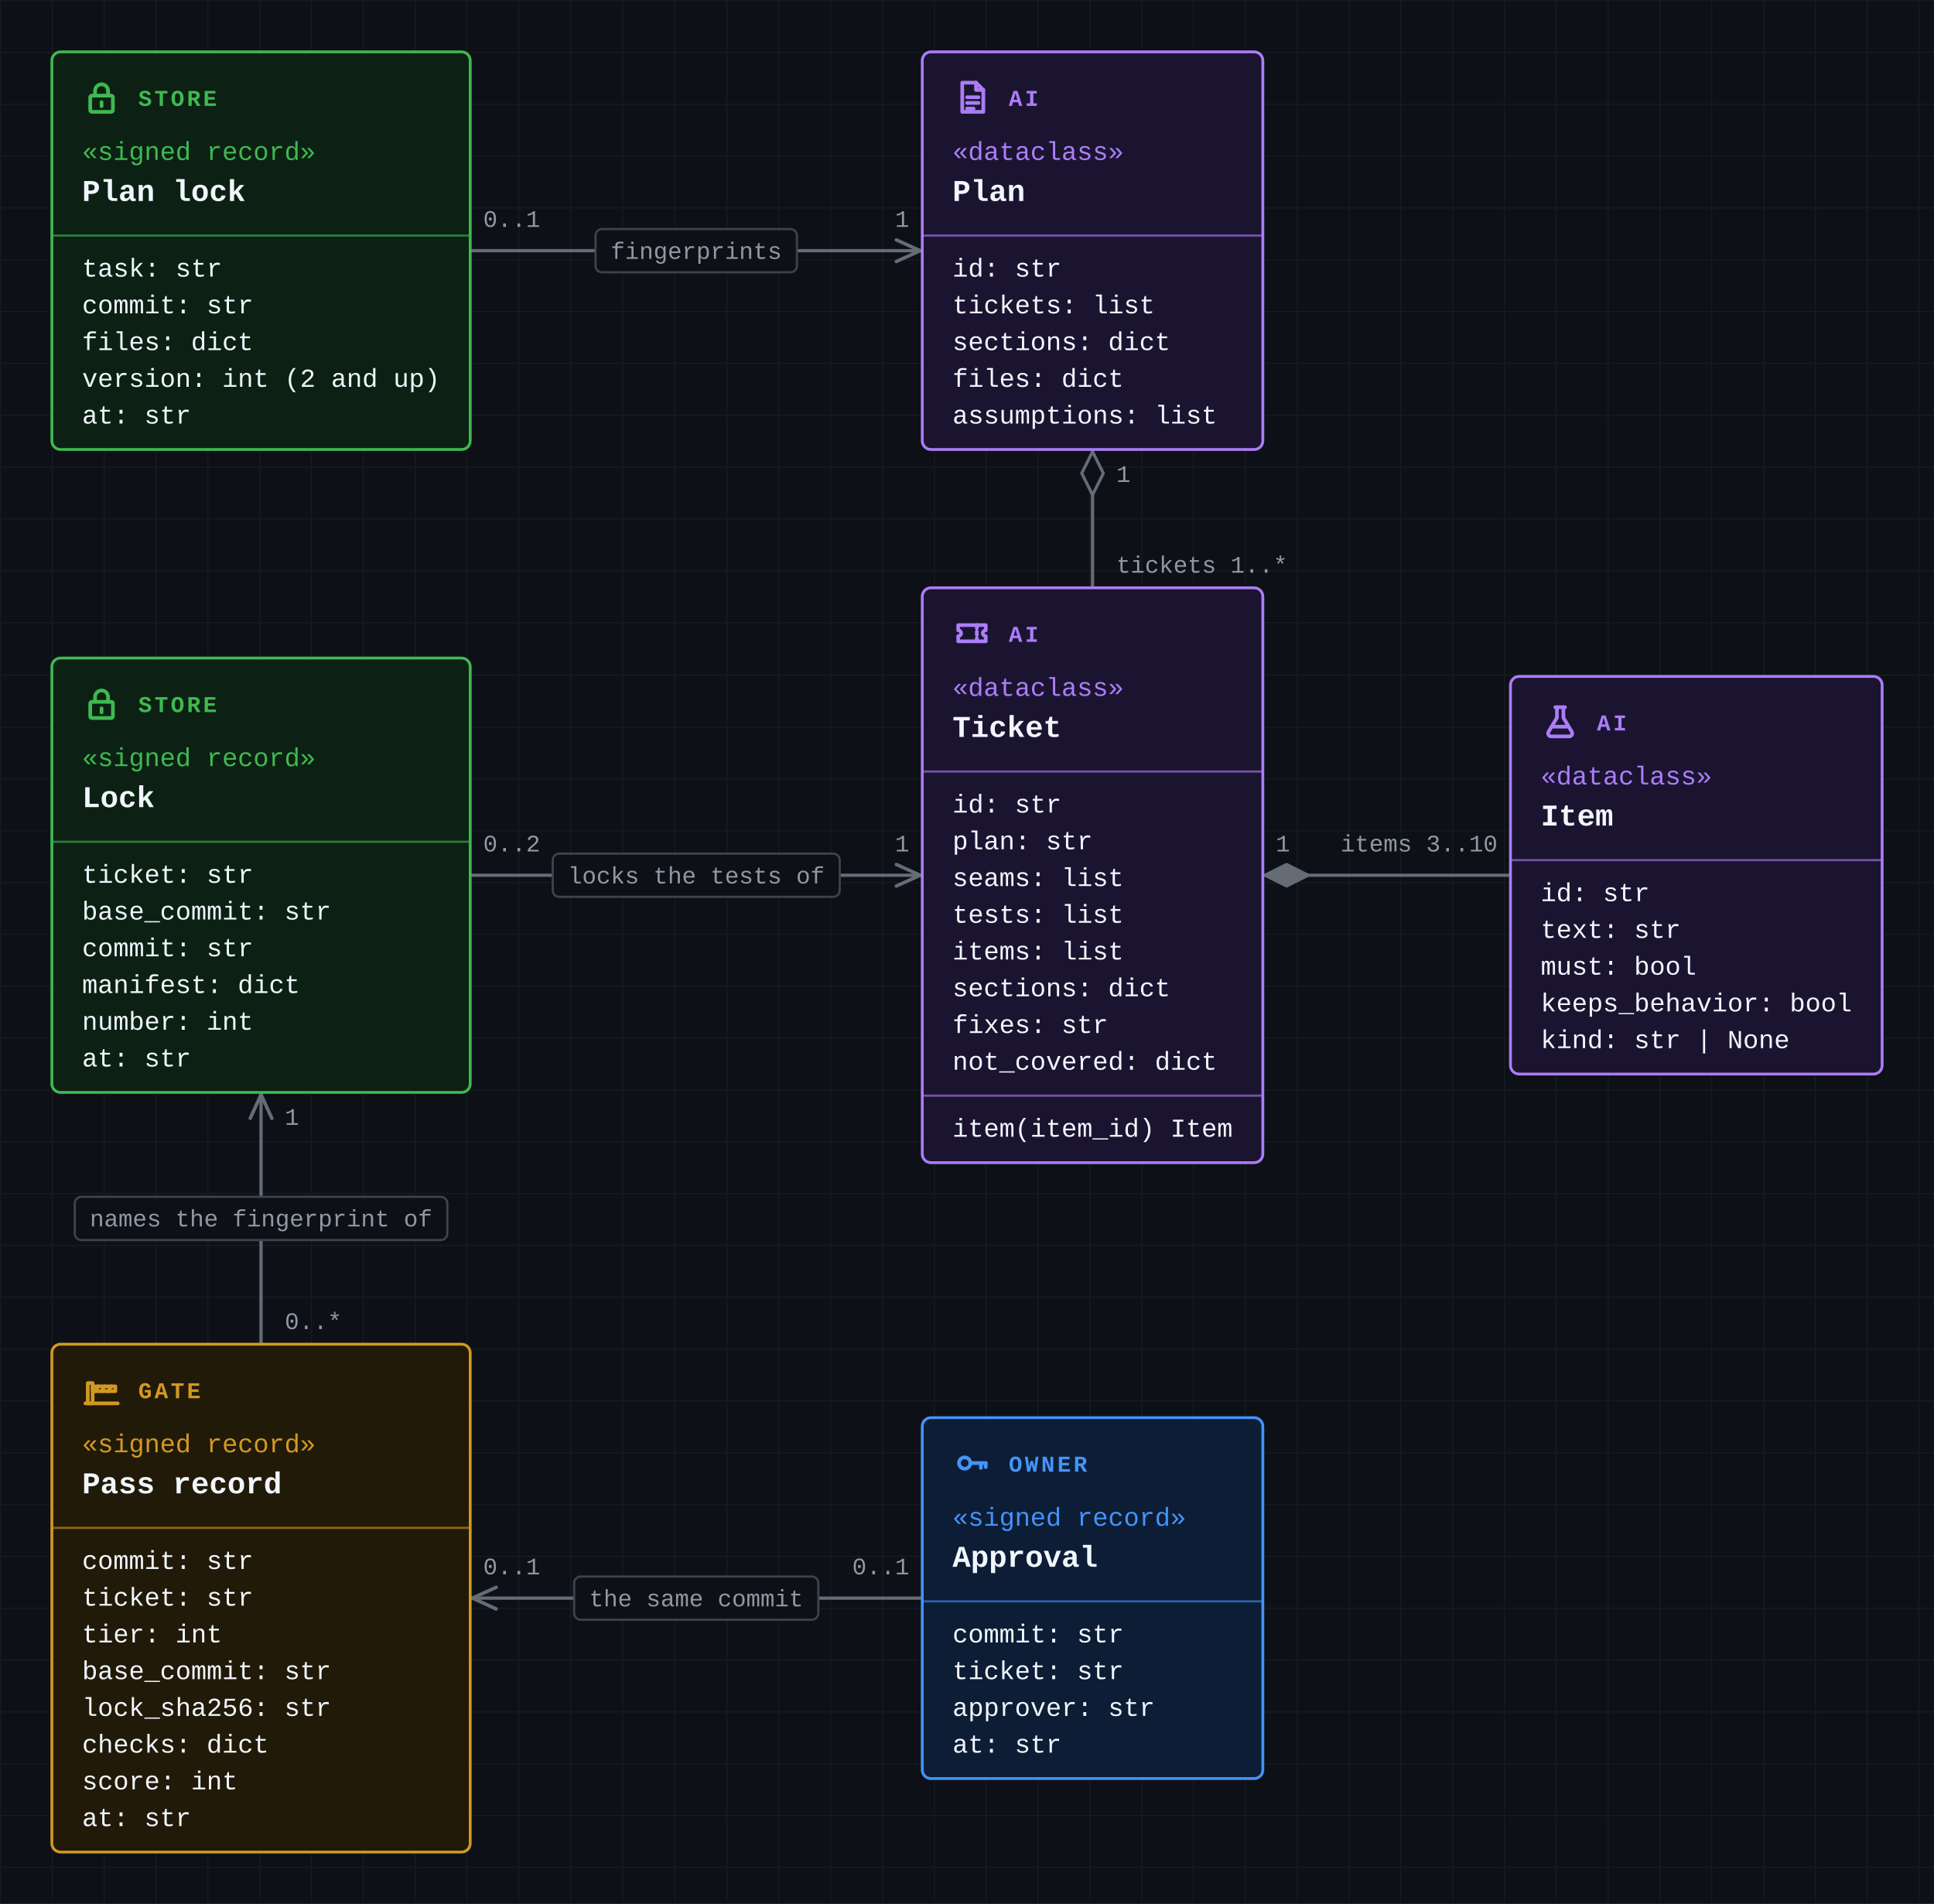
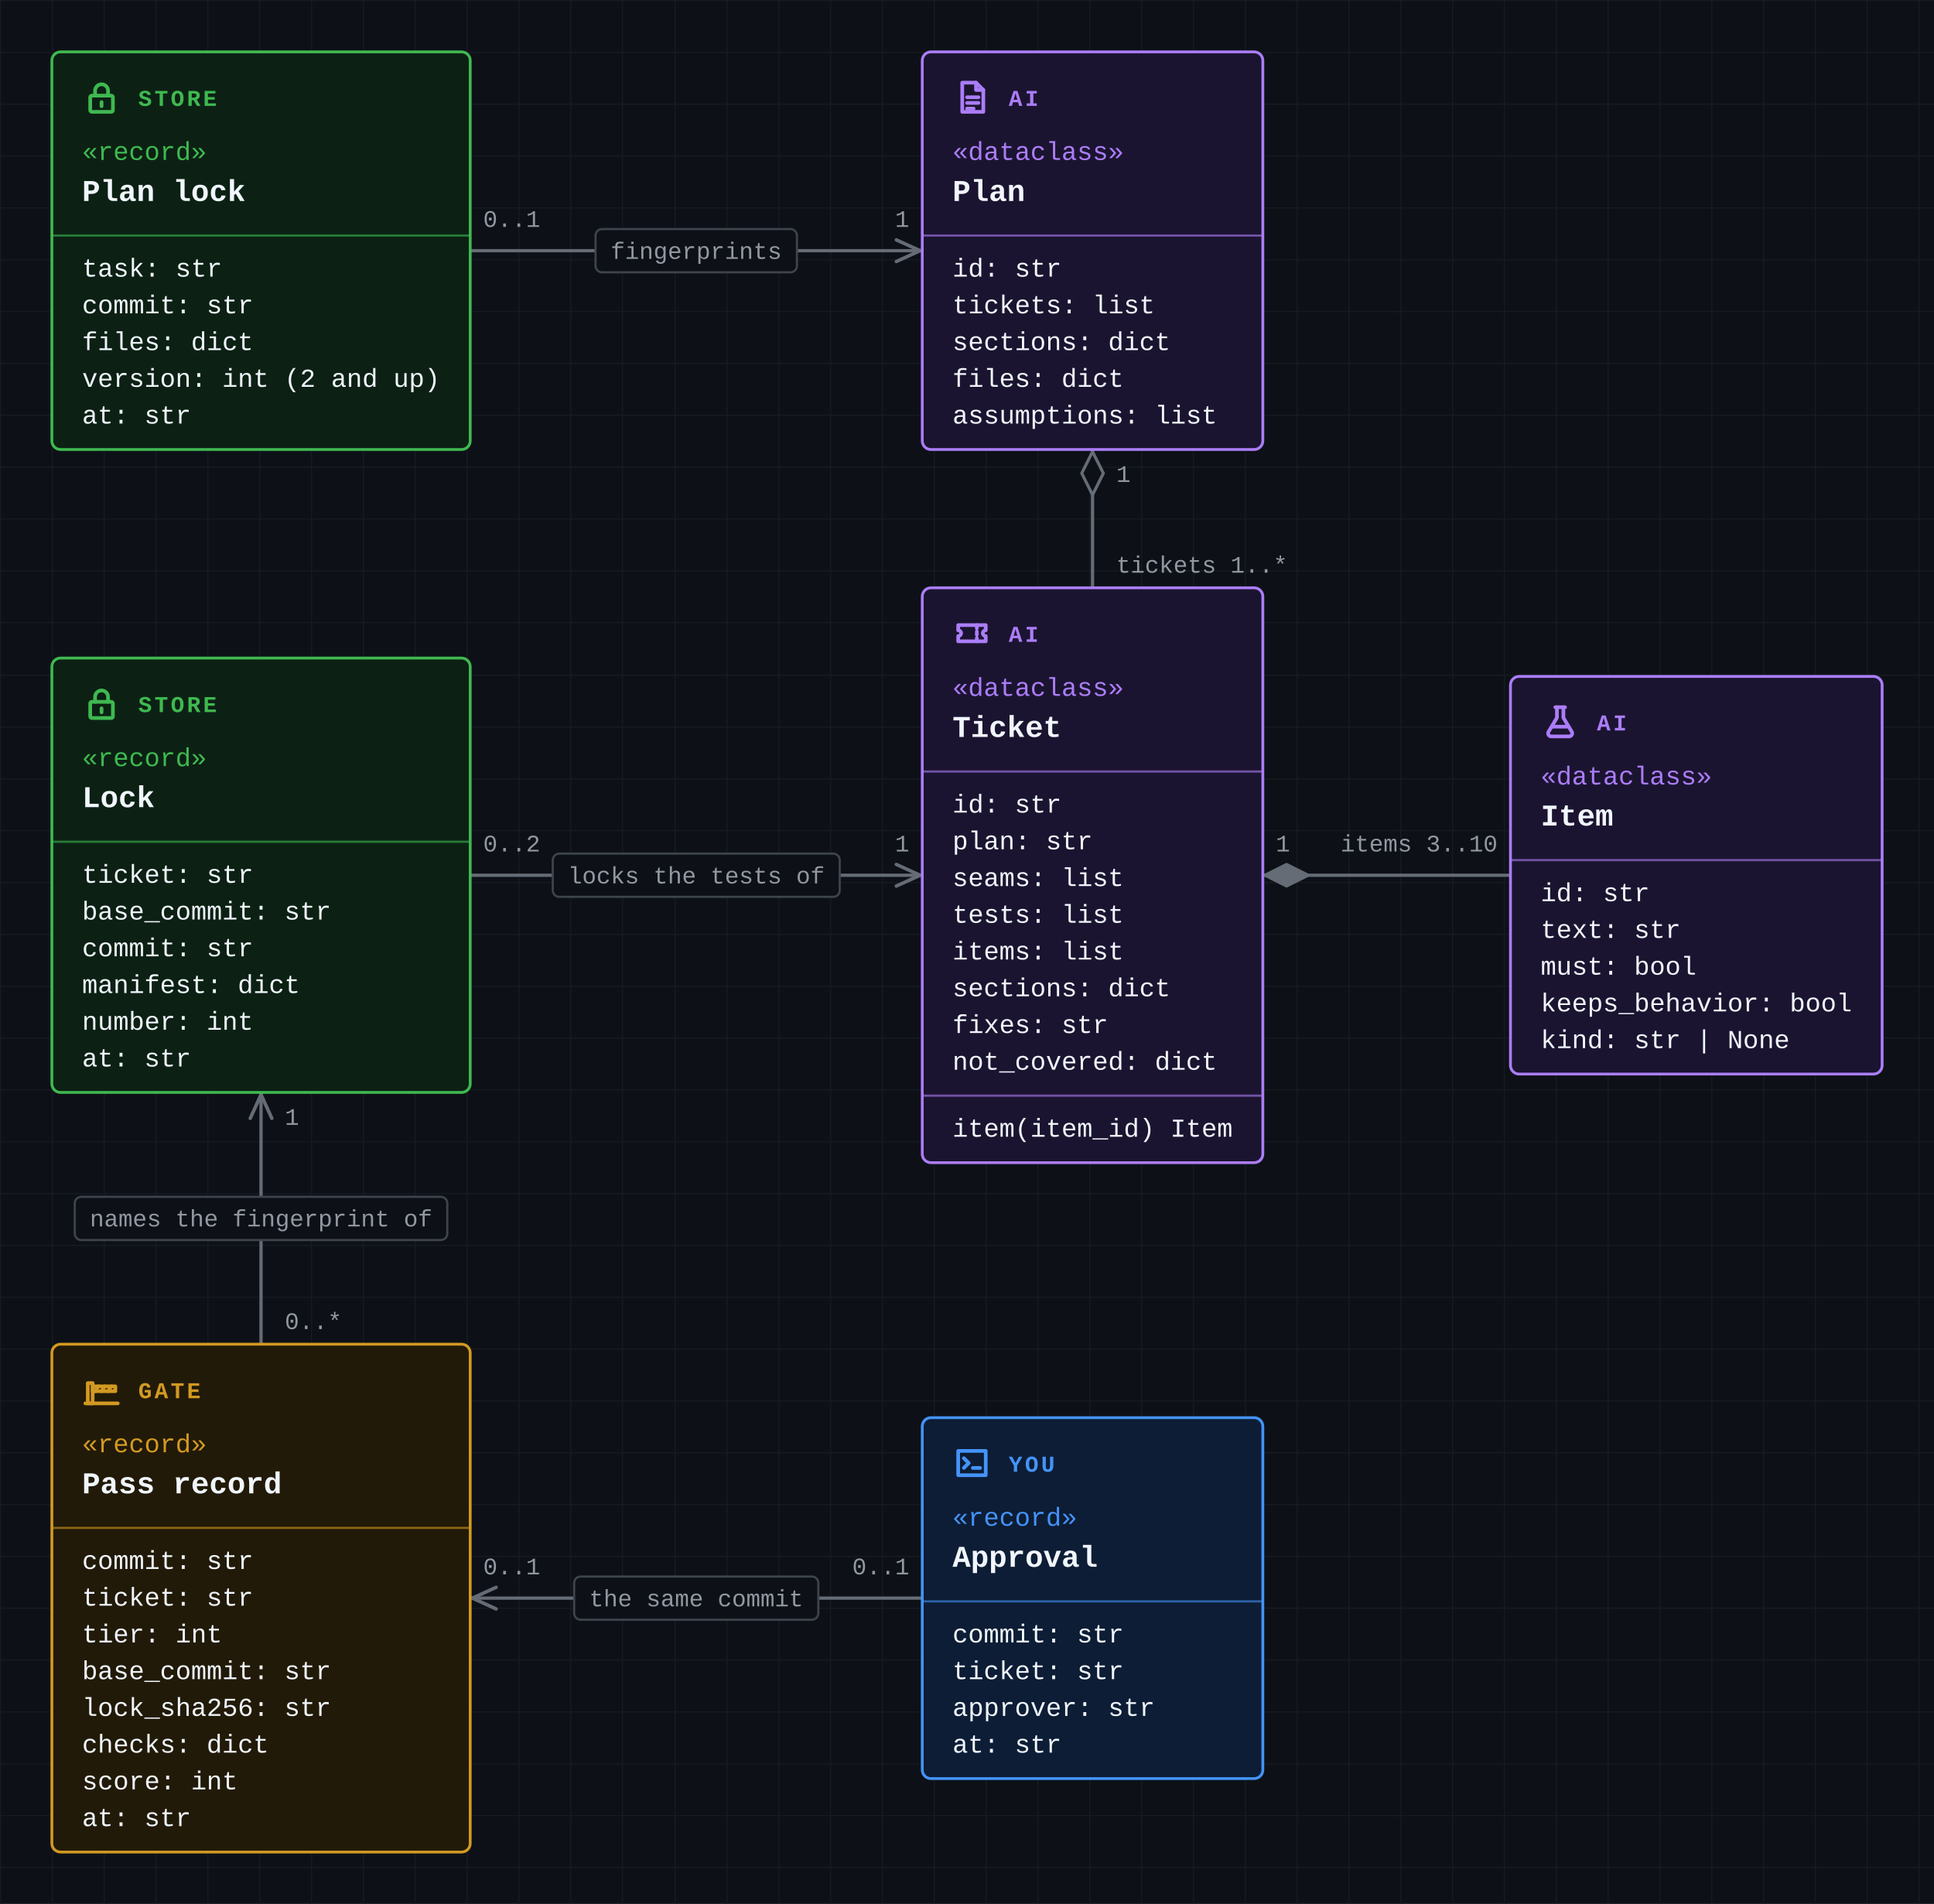
<svg xmlns="http://www.w3.org/2000/svg" viewBox="-24 -24 895 881" width="895" height="881" role="img" aria-labelledby="title desc" font-family="ui-monospace, SFMono-Regular, 'JetBrains Mono', 'Cascadia Mono', Menlo, Consolas, 'Liberation Mono', monospace">
  <defs>
    <marker id="end-triangle" data-end="triangle" viewBox="0 0 16 14" refX="16" refY="7" markerWidth="16" markerHeight="14" markerUnits="userSpaceOnUse" orient="auto-start-reverse">
      <path d="M1,1 L15,7 L1,13 Z" fill="#0d1117" stroke="#656c76" stroke-width="1.4" stroke-linejoin="round" />
    </marker>
    <marker id="end-arrow" data-end="arrow" viewBox="0 0 14 14" refX="14" refY="7" markerWidth="14" markerHeight="14" markerUnits="userSpaceOnUse" orient="auto-start-reverse">
      <path d="M2,2 L13,7 L2,12" fill="none" stroke="#656c76" stroke-width="1.6" stroke-linecap="round" stroke-linejoin="round" />
    </marker>
    <marker id="end-diamond" data-end="diamond" viewBox="0 0 22 12" refX="22" refY="6" markerWidth="22" markerHeight="12" markerUnits="userSpaceOnUse" orient="auto-start-reverse">
      <path d="M1,6 L11,1 L21,6 L11,11 Z" fill="#656c76" stroke="#656c76" stroke-width="1.4" stroke-linejoin="round" />
    </marker>
    <marker id="end-open-diamond" data-end="open diamond" viewBox="0 0 22 12" refX="22" refY="6" markerWidth="22" markerHeight="12" markerUnits="userSpaceOnUse" orient="auto-start-reverse">
      <path d="M1,6 L11,1 L21,6 L11,11 Z" fill="#0d1117" stroke="#656c76" stroke-width="1.4" stroke-linejoin="round" />
    </marker>
    <marker id="end-exactly-one" data-end="exactly one" viewBox="0 0 26 18" refX="26" refY="9" markerWidth="26" markerHeight="18" markerUnits="userSpaceOnUse" orient="auto-start-reverse">
      <path d="M14,2 V16 M19,2 V16" fill="none" stroke="#656c76" stroke-width="1.5" />
    </marker>
    <marker id="end-zero-or-one" data-end="zero or one" viewBox="0 0 26 18" refX="26" refY="9" markerWidth="26" markerHeight="18" markerUnits="userSpaceOnUse" orient="auto-start-reverse">
      <circle cx="9" cy="9" r="4" fill="#0d1117" stroke="#656c76" stroke-width="1.5" />
      <path d="M19,2 V16" fill="none" stroke="#656c76" stroke-width="1.5" />
    </marker>
    <marker id="end-one-or-many" data-end="one or many" viewBox="0 0 26 18" refX="26" refY="9" markerWidth="26" markerHeight="18" markerUnits="userSpaceOnUse" orient="auto-start-reverse">
      <path d="M8,2 V16 M13,9 L26,2 M13,9 L26,16 M13,9 H26" fill="none" stroke="#656c76" stroke-width="1.5" />
    </marker>
    <marker id="end-zero-or-many" data-end="zero or many" viewBox="0 0 26 18" refX="26" refY="9" markerWidth="26" markerHeight="18" markerUnits="userSpaceOnUse" orient="auto-start-reverse">
      <circle cx="6" cy="9" r="4" fill="#0d1117" stroke="#656c76" stroke-width="1.5" />
      <path d="M13,9 L26,2 M13,9 L26,16 M13,9 H26" fill="none" stroke="#656c76" stroke-width="1.5" />
    </marker>
    <pattern id="grid" x="-24" y="-24" width="24" height="24" patternUnits="userSpaceOnUse">
      <path d="M24 0H0V24" fill="none" stroke="#161b22" stroke-width="1" />
    </pattern>
  </defs>
  <rect x="-24" y="-24" width="895" height="881" fill="#0d1117" />
  <rect x="-24" y="-24" width="895" height="881" fill="url(#grid)" />
  <path class="relation" data-from="planlock" data-to="plan" d="M193.6,92.0 L402.8,92.0" fill="none" stroke="#656c76" stroke-width="1.5" stroke-linejoin="round" marker-end="url(#end-arrow)" />
  <path class="relation" data-from="plan" data-to="ticket" d="M481.6,184.0 L481.6,248.0" fill="none" stroke="#656c76" stroke-width="1.5" stroke-linejoin="round" marker-start="url(#end-open-diamond)" />
  <path class="relation" data-from="ticket" data-to="item" d="M560.4,381.0 L675.0,381.0" fill="none" stroke="#656c76" stroke-width="1.5" stroke-linejoin="round" marker-start="url(#end-diamond)" />
  <path class="relation" data-from="lock" data-to="ticket" d="M193.6,381.0 L402.8,381.0" fill="none" stroke="#656c76" stroke-width="1.5" stroke-linejoin="round" marker-end="url(#end-arrow)" />
  <path class="relation" data-from="pass" data-to="lock" d="M96.8,598.0 L96.8,481.5" fill="none" stroke="#656c76" stroke-width="1.5" stroke-linejoin="round" marker-end="url(#end-arrow)" />
  <path class="relation" data-from="approval" data-to="pass" d="M402.8,715.5 L193.6,715.5" fill="none" stroke="#656c76" stroke-width="1.5" stroke-linejoin="round" marker-end="url(#end-arrow)" />
  <g class="class-box" data-box="planlock">
    <rect x="0.0" y="0.0" width="193.6" height="184.0" rx="4" fill="#0c2114" stroke="#3fb950" stroke-width="1.3" />
    <g transform="translate(14.0,12.0) scale(0.75)" fill="none" stroke="#3fb950" stroke-width="2.27" stroke-linecap="round" stroke-linejoin="round">
      <path d="M6 11h12a1 1 0 0 1 1 1v8a1 1 0 0 1-1 1H6a1 1 0 0 1-1-1v-8a1 1 0 0 1 1-1z" />
      <path d="M8 11V8a4 4 0 0 1 8 0v3" />
      <path d="M12 15v2.5" />
    </g>
    <text x="40.0" y="25.0" font-size="10.5" font-weight="700" letter-spacing="1.2" fill="#3fb950">STORE</text>
-     <text x="14.0" y="50.0" font-size="12" fill="#3fb950">«signed record»</text>
+     <text x="14.0" y="50.0" font-size="12" fill="#3fb950">«record»</text>
    <text x="14.0" y="69.0" font-size="14" font-weight="700" fill="#f0f6fc">Plan lock</text>
    <line x1="0.0" y1="85.0" x2="193.6" y2="85.0" stroke="#3fb950" stroke-width="1" stroke-opacity="0.6" />
    <text x="14.0" y="104.0" font-size="12" fill="#f0f6fc">task: str</text>
    <text x="14.0" y="121.0" font-size="12" fill="#f0f6fc">commit: str</text>
    <text x="14.0" y="138.0" font-size="12" fill="#f0f6fc">files: dict</text>
    <text x="14.0" y="155.0" font-size="12" fill="#f0f6fc">version: int (2 and up)</text>
    <text x="14.0" y="172.0" font-size="12" fill="#f0f6fc">at: str</text>
  </g>
  <g class="class-box" data-box="plan">
    <rect x="402.8" y="0.0" width="157.6" height="184.0" rx="4" fill="#1b1430" stroke="#ab7df8" stroke-width="1.3" />
    <g transform="translate(416.8,12.0) scale(0.75)" fill="none" stroke="#ab7df8" stroke-width="2.27" stroke-linecap="round" stroke-linejoin="round">
      <path d="M6 3h8.5L19 7.5V21H6z" />
      <path d="M14.5 3v4.5H19" />
      <path d="M9 12h7M9 15.5h7M9 19h4" />
    </g>
    <text x="442.8" y="25.0" font-size="10.5" font-weight="700" letter-spacing="1.2" fill="#ab7df8">AI</text>
    <text x="416.8" y="50.0" font-size="12" fill="#ab7df8">«dataclass»</text>
    <text x="416.8" y="69.0" font-size="14" font-weight="700" fill="#f0f6fc">Plan</text>
    <line x1="402.8" y1="85.0" x2="560.4" y2="85.0" stroke="#ab7df8" stroke-width="1" stroke-opacity="0.6" />
    <text x="416.8" y="104.0" font-size="12" fill="#f0f6fc">id: str</text>
    <text x="416.8" y="121.0" font-size="12" fill="#f0f6fc">tickets: list</text>
    <text x="416.8" y="138.0" font-size="12" fill="#f0f6fc">sections: dict</text>
    <text x="416.8" y="155.0" font-size="12" fill="#f0f6fc">files: dict</text>
    <text x="416.8" y="172.0" font-size="12" fill="#f0f6fc">assumptions: list</text>
  </g>
  <g class="class-box" data-box="lock">
    <rect x="0.0" y="280.5" width="193.6" height="201.0" rx="4" fill="#0c2114" stroke="#3fb950" stroke-width="1.3" />
    <g transform="translate(14.0,292.5) scale(0.75)" fill="none" stroke="#3fb950" stroke-width="2.27" stroke-linecap="round" stroke-linejoin="round">
      <path d="M6 11h12a1 1 0 0 1 1 1v8a1 1 0 0 1-1 1H6a1 1 0 0 1-1-1v-8a1 1 0 0 1 1-1z" />
      <path d="M8 11V8a4 4 0 0 1 8 0v3" />
      <path d="M12 15v2.5" />
    </g>
    <text x="40.0" y="305.5" font-size="10.5" font-weight="700" letter-spacing="1.2" fill="#3fb950">STORE</text>
-     <text x="14.0" y="330.5" font-size="12" fill="#3fb950">«signed record»</text>
+     <text x="14.0" y="330.5" font-size="12" fill="#3fb950">«record»</text>
    <text x="14.0" y="349.5" font-size="14" font-weight="700" fill="#f0f6fc">Lock</text>
    <line x1="0.0" y1="365.5" x2="193.6" y2="365.5" stroke="#3fb950" stroke-width="1" stroke-opacity="0.6" />
    <text x="14.0" y="384.5" font-size="12" fill="#f0f6fc">ticket: str</text>
    <text x="14.0" y="401.5" font-size="12" fill="#f0f6fc">base_commit: str</text>
    <text x="14.0" y="418.5" font-size="12" fill="#f0f6fc">commit: str</text>
    <text x="14.0" y="435.5" font-size="12" fill="#f0f6fc">manifest: dict</text>
    <text x="14.0" y="452.5" font-size="12" fill="#f0f6fc">number: int</text>
    <text x="14.0" y="469.5" font-size="12" fill="#f0f6fc">at: str</text>
  </g>
  <g class="class-box" data-box="ticket">
    <rect x="402.8" y="248.0" width="157.6" height="266.0" rx="4" fill="#1b1430" stroke="#ab7df8" stroke-width="1.3" />
    <g transform="translate(416.8,260.0) scale(0.75)" fill="none" stroke="#ab7df8" stroke-width="2.27" stroke-linecap="round" stroke-linejoin="round">
      <path d="M3.5 7h17v3.2a1.8 1.8 0 0 0 0 3.6V17h-17v-3.2a1.8 1.8 0 0 0 0-3.6z" />
      <path d="M15 7v2M15 11v2M15 15v2" />
    </g>
    <text x="442.8" y="273.0" font-size="10.5" font-weight="700" letter-spacing="1.2" fill="#ab7df8">AI</text>
    <text x="416.8" y="298.0" font-size="12" fill="#ab7df8">«dataclass»</text>
    <text x="416.8" y="317.0" font-size="14" font-weight="700" fill="#f0f6fc">Ticket</text>
    <line x1="402.8" y1="333.0" x2="560.4" y2="333.0" stroke="#ab7df8" stroke-width="1" stroke-opacity="0.6" />
    <text x="416.8" y="352.0" font-size="12" fill="#f0f6fc">id: str</text>
    <text x="416.8" y="369.0" font-size="12" fill="#f0f6fc">plan: str</text>
    <text x="416.8" y="386.0" font-size="12" fill="#f0f6fc">seams: list</text>
    <text x="416.8" y="403.0" font-size="12" fill="#f0f6fc">tests: list</text>
    <text x="416.8" y="420.0" font-size="12" fill="#f0f6fc">items: list</text>
    <text x="416.8" y="437.0" font-size="12" fill="#f0f6fc">sections: dict</text>
    <text x="416.8" y="454.0" font-size="12" fill="#f0f6fc">fixes: str</text>
    <text x="416.8" y="471.0" font-size="12" fill="#f0f6fc">not_covered: dict</text>
    <line x1="402.8" y1="483.0" x2="560.4" y2="483.0" stroke="#ab7df8" stroke-width="1" stroke-opacity="0.6" />
    <text x="416.8" y="502.0" font-size="12" fill="#f0f6fc">item(item_id) Item</text>
  </g>
  <g class="class-box" data-box="item">
    <rect x="675.0" y="289.0" width="172.0" height="184.0" rx="4" fill="#1b1430" stroke="#ab7df8" stroke-width="1.3" />
    <g transform="translate(689.0,301.0) scale(0.75)" fill="none" stroke="#ab7df8" stroke-width="2.27" stroke-linecap="round" stroke-linejoin="round">
      <path d="M9 3h6" />
      <path d="M10 3v6.5l-5.2 8.7A1.9 1.9 0 0 0 6.4 21h11.2a1.9 1.9 0 0 0 1.6-2.8L14 9.5V3" />
      <path d="M7.4 15h9.2" />
    </g>
    <text x="715.0" y="314.0" font-size="10.5" font-weight="700" letter-spacing="1.2" fill="#ab7df8">AI</text>
    <text x="689.0" y="339.0" font-size="12" fill="#ab7df8">«dataclass»</text>
    <text x="689.0" y="358.0" font-size="14" font-weight="700" fill="#f0f6fc">Item</text>
    <line x1="675.0" y1="374.0" x2="847.0" y2="374.0" stroke="#ab7df8" stroke-width="1" stroke-opacity="0.6" />
    <text x="689.0" y="393.0" font-size="12" fill="#f0f6fc">id: str</text>
    <text x="689.0" y="410.0" font-size="12" fill="#f0f6fc">text: str</text>
    <text x="689.0" y="427.0" font-size="12" fill="#f0f6fc">must: bool</text>
    <text x="689.0" y="444.0" font-size="12" fill="#f0f6fc">keeps_behavior: bool</text>
    <text x="689.0" y="461.0" font-size="12" fill="#f0f6fc">kind: str | None</text>
  </g>
  <g class="class-box" data-box="pass">
    <rect x="0.0" y="598.0" width="193.6" height="235.0" rx="4" fill="#221a08" stroke="#d29922" stroke-width="1.3" />
    <g transform="translate(14.0,610.0) scale(0.75)" fill="none" stroke="#d29922" stroke-width="2.27" stroke-linecap="round" stroke-linejoin="round">
      <path d="M3.5 8h3v12.5h-3z" />
      <path d="M6.5 10h14v3h-14z" />
      <path d="M10 10l-2 3M14 10l-2 3M18 10l-2 3" />
      <path d="M2 20.5h20" />
    </g>
    <text x="40.0" y="623.0" font-size="10.5" font-weight="700" letter-spacing="1.2" fill="#d29922">GATE</text>
-     <text x="14.0" y="648.0" font-size="12" fill="#d29922">«signed record»</text>
+     <text x="14.0" y="648.0" font-size="12" fill="#d29922">«record»</text>
    <text x="14.0" y="667.0" font-size="14" font-weight="700" fill="#f0f6fc">Pass record</text>
    <line x1="0.0" y1="683.0" x2="193.6" y2="683.0" stroke="#d29922" stroke-width="1" stroke-opacity="0.6" />
    <text x="14.0" y="702.0" font-size="12" fill="#f0f6fc">commit: str</text>
    <text x="14.0" y="719.0" font-size="12" fill="#f0f6fc">ticket: str</text>
    <text x="14.0" y="736.0" font-size="12" fill="#f0f6fc">tier: int</text>
    <text x="14.0" y="753.0" font-size="12" fill="#f0f6fc">base_commit: str</text>
    <text x="14.0" y="770.0" font-size="12" fill="#f0f6fc">lock_sha256: str</text>
    <text x="14.0" y="787.0" font-size="12" fill="#f0f6fc">checks: dict</text>
    <text x="14.0" y="804.0" font-size="12" fill="#f0f6fc">score: int</text>
    <text x="14.0" y="821.0" font-size="12" fill="#f0f6fc">at: str</text>
  </g>
  <g class="class-box" data-box="approval">
    <rect x="402.8" y="632.0" width="157.6" height="167.0" rx="4" fill="#0d1d35" stroke="#4493f8" stroke-width="1.3" />
    <g transform="translate(416.8,644.0) scale(0.75)" fill="none" stroke="#4493f8" stroke-width="2.27" stroke-linecap="round" stroke-linejoin="round">
-       <path d="M7.5 8.5a3.5 3.5 0 1 0 0 7a3.5 3.5 0 1 0 0-7z" />
-       <path d="M11 12h9.5" />
-       <path d="M17.5 12v3M20.5 12v2.5" />
+       <path d="M3.5 4.5h17v15h-17z" />
+       <path d="M7 9l3 3l-3 3" />
+       <path d="M12.5 15H17" />
    </g>
-     <text x="442.8" y="657.0" font-size="10.5" font-weight="700" letter-spacing="1.2" fill="#4493f8">OWNER</text>
-     <text x="416.8" y="682.0" font-size="12" fill="#4493f8">«signed record»</text>
+     <text x="442.8" y="657.0" font-size="10.5" font-weight="700" letter-spacing="1.2" fill="#4493f8">YOU</text>
+     <text x="416.8" y="682.0" font-size="12" fill="#4493f8">«record»</text>
    <text x="416.8" y="701.0" font-size="14" font-weight="700" fill="#f0f6fc">Approval</text>
    <line x1="402.8" y1="717.0" x2="560.4" y2="717.0" stroke="#4493f8" stroke-width="1" stroke-opacity="0.6" />
    <text x="416.8" y="736.0" font-size="12" fill="#f0f6fc">commit: str</text>
    <text x="416.8" y="753.0" font-size="12" fill="#f0f6fc">ticket: str</text>
    <text x="416.8" y="770.0" font-size="12" fill="#f0f6fc">approver: str</text>
    <text x="416.8" y="787.0" font-size="12" fill="#f0f6fc">at: str</text>
  </g>
  <text class="end" x="199.6" y="81.0" font-size="11" fill="#9198a1">0..1</text>
  <text class="end" x="390.2" y="81.0" font-size="11" fill="#9198a1">1</text>
  <rect class="label" x="251.6" y="82.0" width="93.2" height="20" rx="3" fill="#0d1117" stroke="#3d444d" stroke-width="1" />
  <text x="298.2" y="95.8" text-anchor="middle" font-size="11" fill="#9198a1">fingerprints</text>
  <text class="end" x="492.6" y="199.0" font-size="11" fill="#9198a1">1</text>
  <text class="end" x="492.6" y="241.0" font-size="11" fill="#9198a1">tickets 1..*</text>
  <text class="end" x="566.4" y="370.0" font-size="11" fill="#9198a1">1</text>
  <text class="end" x="596.4" y="370.0" font-size="11" fill="#9198a1">items 3..10</text>
  <text class="end" x="199.6" y="370.0" font-size="11" fill="#9198a1">0..2</text>
  <text class="end" x="390.2" y="370.0" font-size="11" fill="#9198a1">1</text>
  <rect class="label" x="231.8" y="371.0" width="132.8" height="20" rx="3" fill="#0d1117" stroke="#3d444d" stroke-width="1" />
  <text x="298.2" y="384.8" text-anchor="middle" font-size="11" fill="#9198a1">locks the tests of</text>
  <text class="end" x="107.8" y="591.0" font-size="11" fill="#9198a1">0..*</text>
  <text class="end" x="107.8" y="496.5" font-size="11" fill="#9198a1">1</text>
  <rect class="label" x="10.6" y="529.8" width="172.4" height="20" rx="3" fill="#0d1117" stroke="#3d444d" stroke-width="1" />
  <text x="96.8" y="543.5" text-anchor="middle" font-size="11" fill="#9198a1">names the fingerprint of</text>
  <text class="end" x="370.4" y="704.5" font-size="11" fill="#9198a1">0..1</text>
  <text class="end" x="199.6" y="704.5" font-size="11" fill="#9198a1">0..1</text>
  <rect class="label" x="241.7" y="705.5" width="113.0" height="20" rx="3" fill="#0d1117" stroke="#3d444d" stroke-width="1" />
  <text x="298.2" y="719.3" text-anchor="middle" font-size="11" fill="#9198a1">the same commit</text>
</svg>
